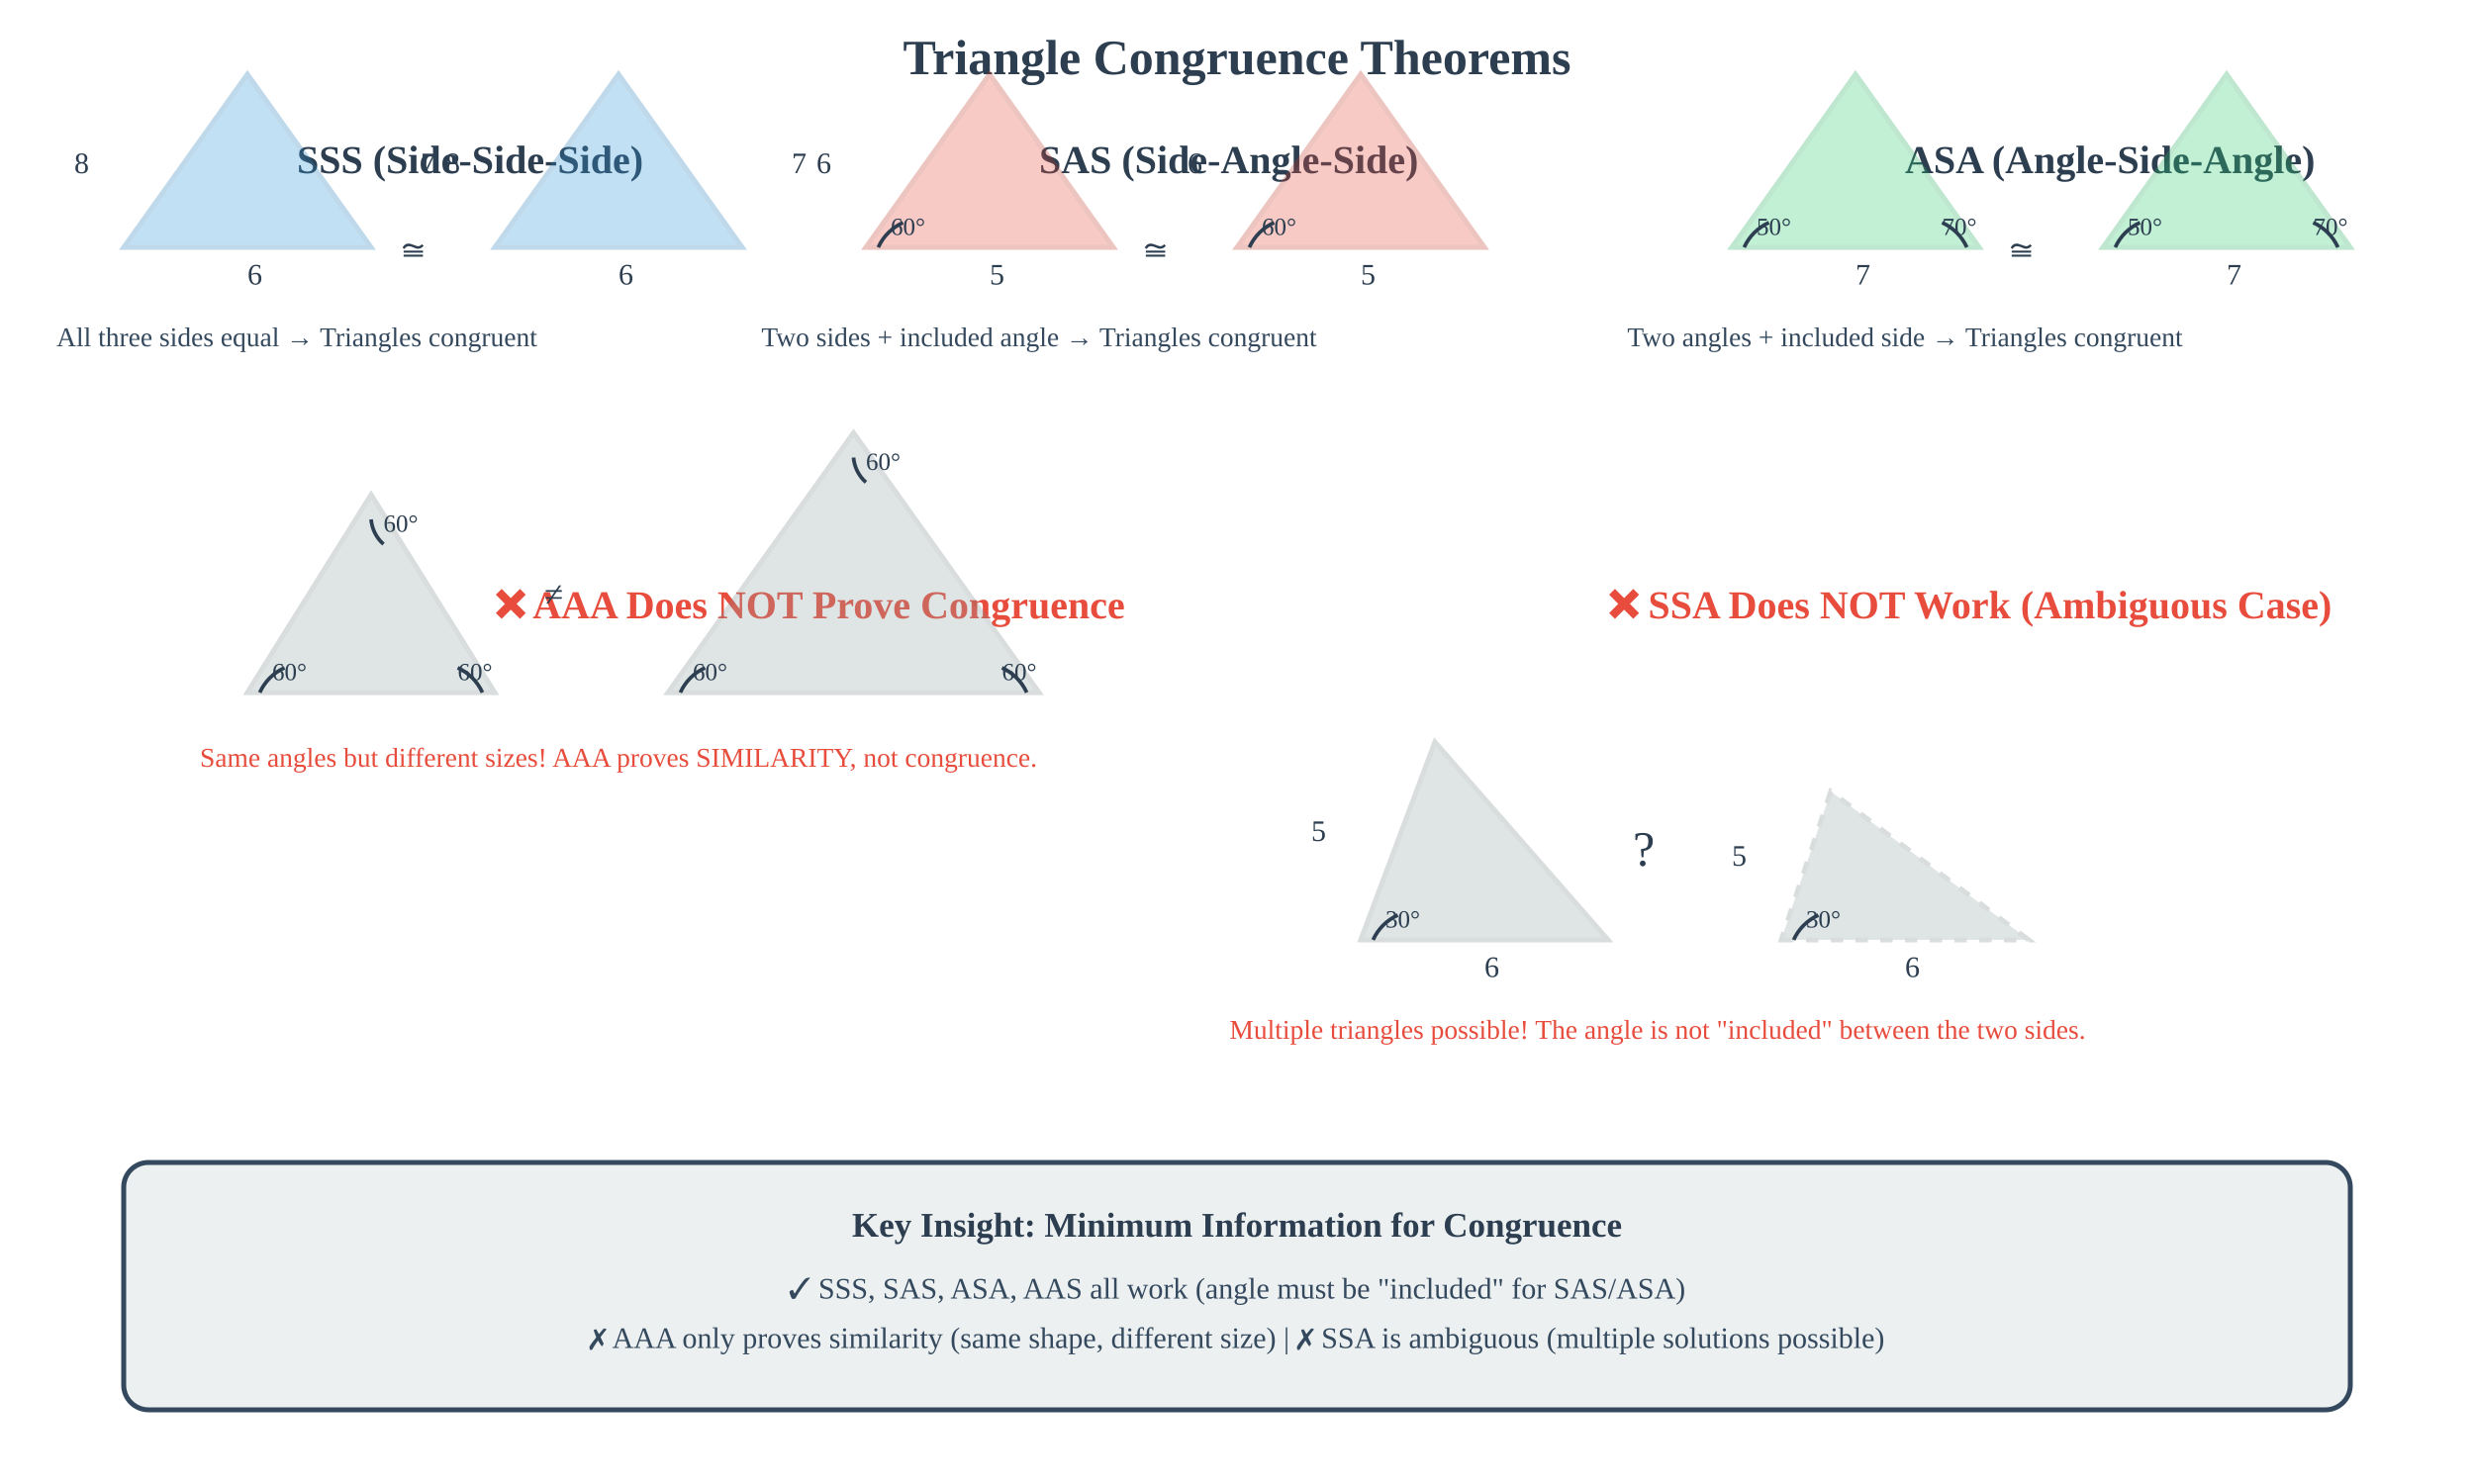
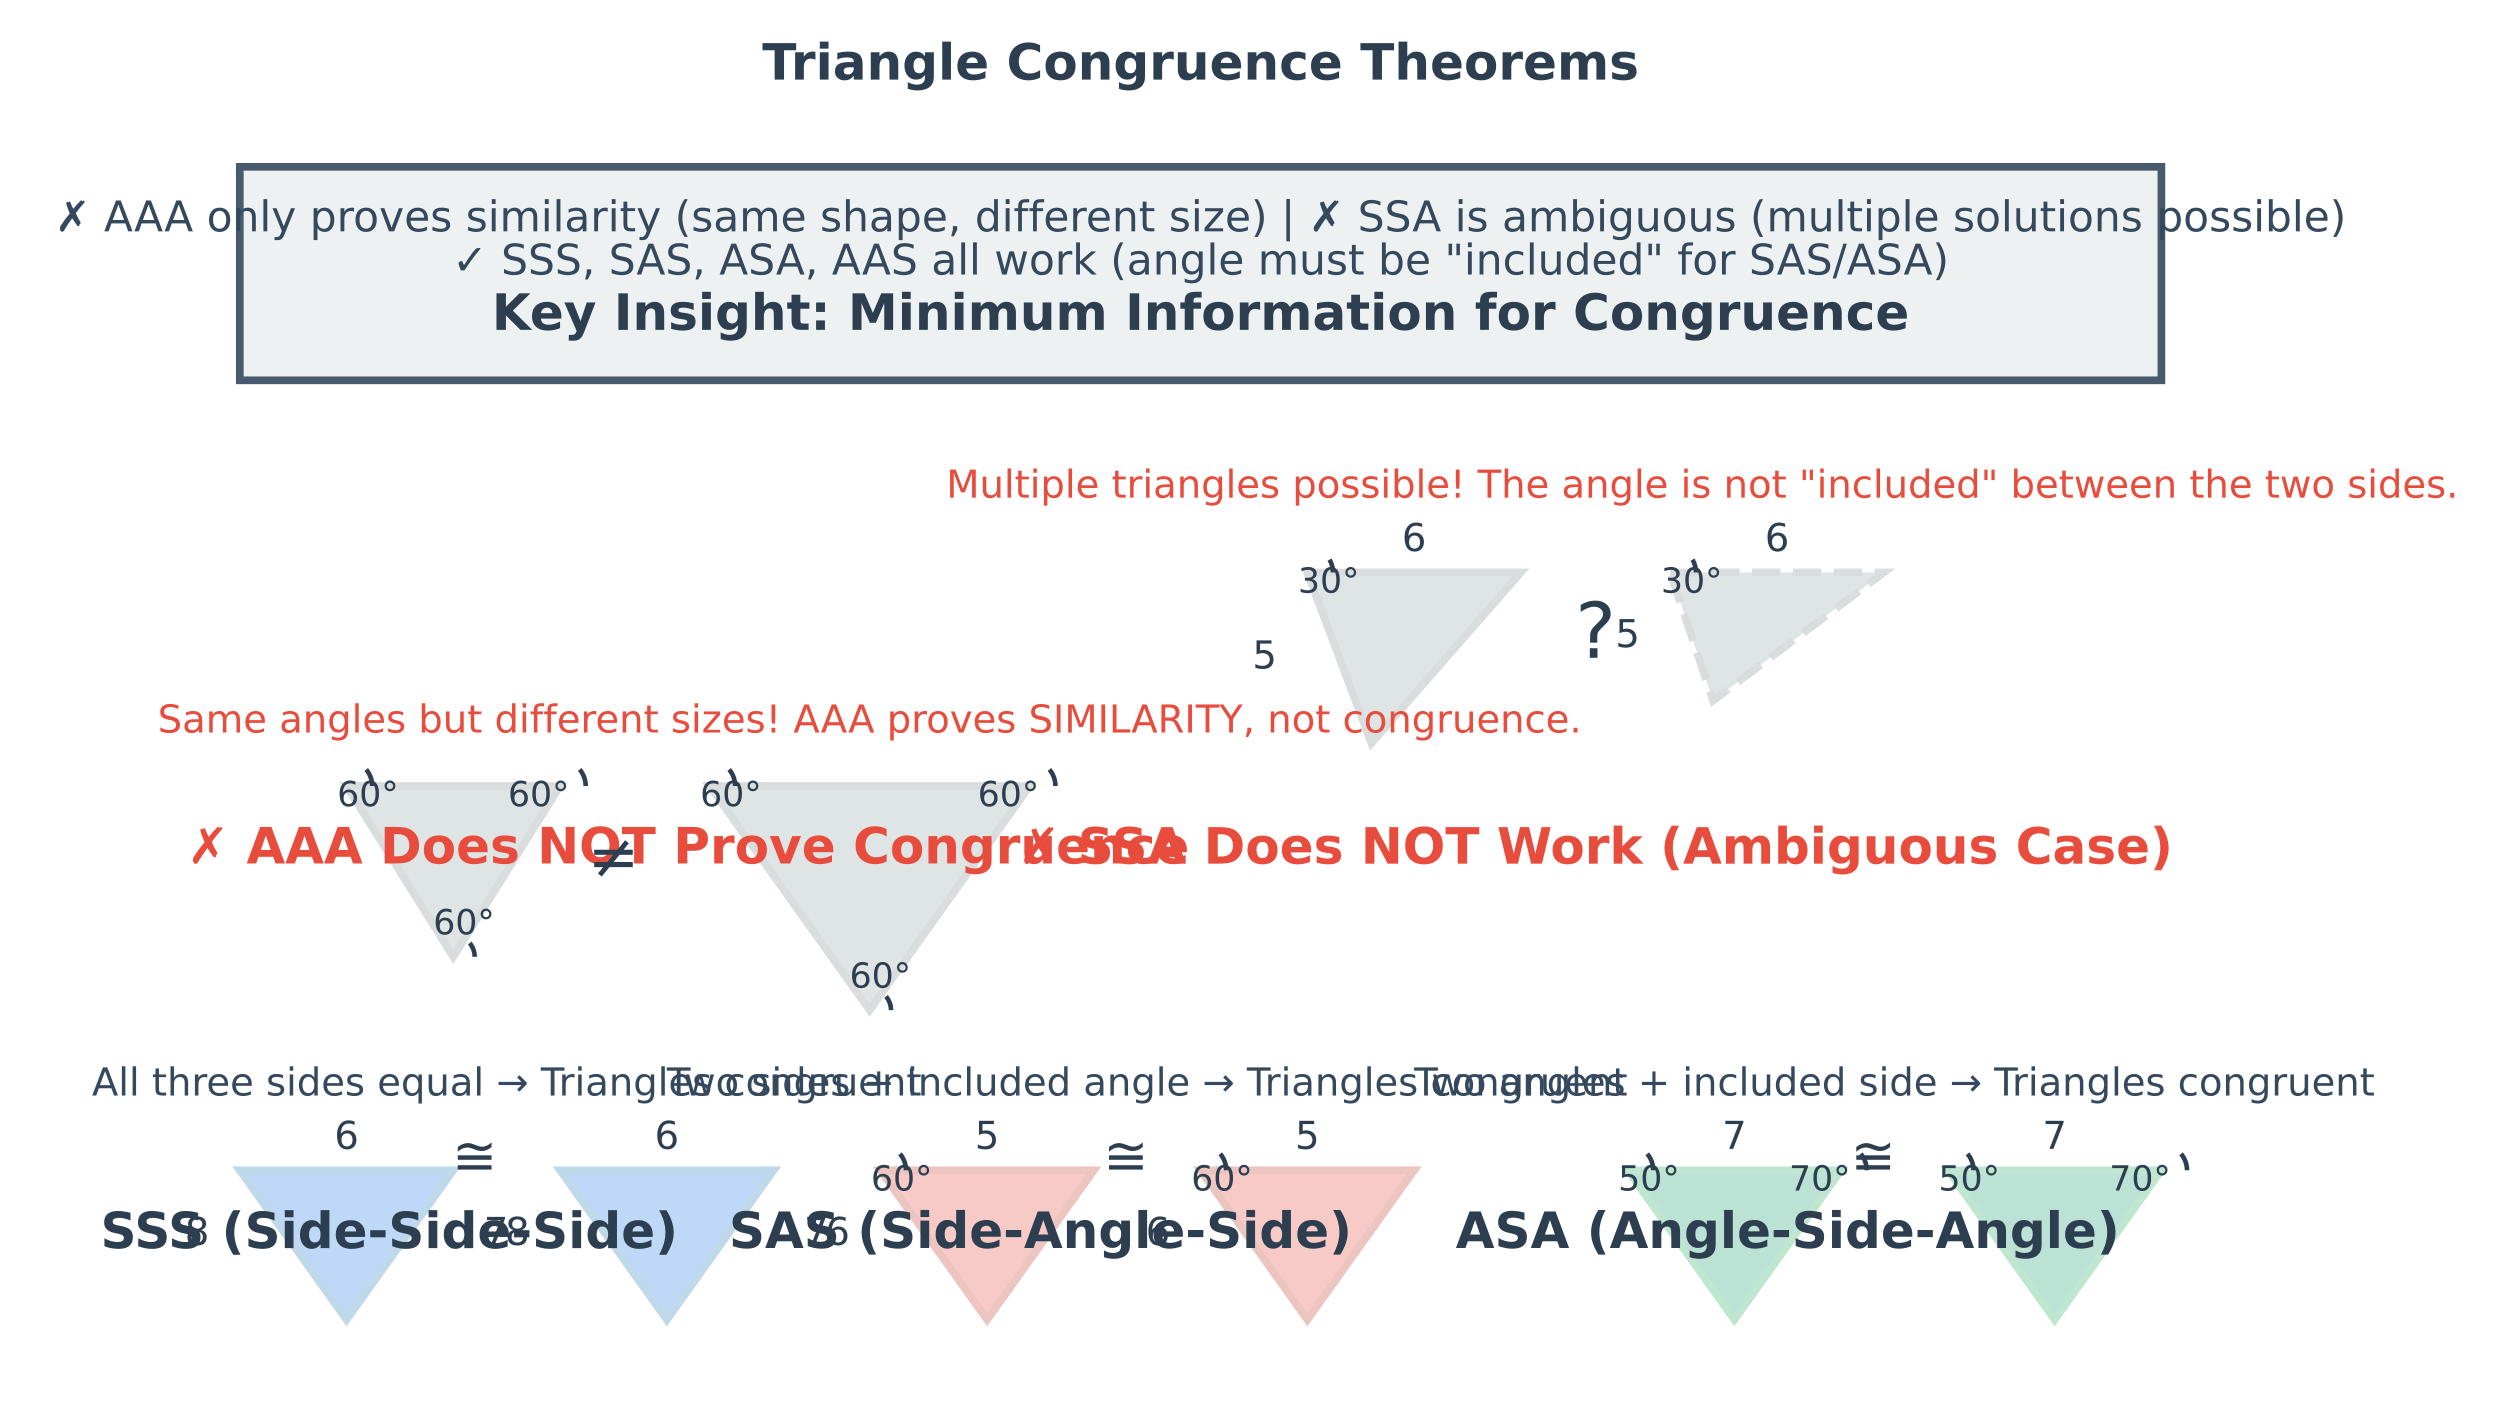
- <svg xmlns="http://www.w3.org/2000/svg" viewBox="0 0 1000 600" width="1000" height="600">
-   <text x="500" y="30" font-size="20" font-weight="bold" text-anchor="middle" fill="#2c3e50">
-     Triangle Congruence Theorems
-   </text>
-   <g id="sss">
-     <text x="120" y="70" font-size="16" font-weight="bold" fill="#2c3e50">SSS (Side-Side-Side)</text>
-     <polygon points="50,100 150,100 100,30" fill="#3498db" opacity="0.3" stroke="#2980b9" stroke-width="2" />
-     <text x="100" y="115" font-size="12" fill="#2c3e50">6</text>
-     <text x="170" y="70" font-size="12" fill="#2c3e50">7</text>
-     <text x="30" y="70" font-size="12" fill="#2c3e50">8</text>
-     <text x="160" y="105" font-size="14" fill="#2c3e50">≅</text>
-     <polygon points="200,100 300,100 250,30" fill="#3498db" opacity="0.3" stroke="#2980b9" stroke-width="2" />
-     <text x="250" y="115" font-size="12" fill="#2c3e50">6</text>
-     <text x="320" y="70" font-size="12" fill="#2c3e50">7</text>
-     <text x="180" y="70" font-size="12" fill="#2c3e50">8</text>
-     <text x="120" y="140" font-size="11" fill="#34495e" text-anchor="middle">
-       All three sides equal → Triangles congruent
-     </text>
+ <svg xmlns="http://www.w3.org/2000/svg" width="649.149pt" height="370.118pt" viewBox="0 0 649.149 370.118" version="1.1">
+   <defs>
+     <style type="text/css">*{stroke-linejoin: round; stroke-linecap: butt}</style>
+   </defs>
+   <g id="figure_1">
+     <g id="patch_1">
+       <path d="M 0 370.118  L 649.149 370.118  L 649.149 0  L 0 0  L 0 370.118  z " style="fill: none" />
+     </g>
+     <g id="axes_1">
+       <g id="patch_2">
+         <path d="M 62.268 303.878  L 117.708 303.878  L 89.988 342.686  z " clip-path="url(#p8b41b54c6f)" style="fill: #2c7be5; opacity: 0.3; stroke: #2980b9; stroke-width: 2; stroke-linejoin: miter" />
+       </g>
+       <g id="patch_3">
+         <path d="M 145.428 303.878  L 200.868 303.878  L 173.148 342.686  z " clip-path="url(#p8b41b54c6f)" style="fill: #2c7be5; opacity: 0.3; stroke: #2980b9; stroke-width: 2; stroke-linejoin: miter" />
+       </g>
+       <g id="patch_4">
+         <path d="M 228.588 303.878  L 284.028 303.878  L 256.308 342.686  z " clip-path="url(#p8b41b54c6f)" style="fill: #e74c3c; opacity: 0.3; stroke: #c0392b; stroke-width: 2; stroke-linejoin: miter" />
+       </g>
+       <g id="patch_5">
+         <path d="M 235.241 303.878  C 235.241 303.102 235.105 302.332 234.84 301.603  C 234.574 300.873 234.183 300.196 233.684 299.602  " clip-path="url(#p8b41b54c6f)" style="fill: none; stroke: #2c3e50; stroke-width: 1.2; stroke-linejoin: miter" />
+       </g>
+       <g id="patch_6">
+         <path d="M 311.748 303.878  L 367.188 303.878  L 339.468 342.686  z " clip-path="url(#p8b41b54c6f)" style="fill: #e74c3c; opacity: 0.3; stroke: #c0392b; stroke-width: 2; stroke-linejoin: miter" />
+       </g>
+       <g id="patch_7">
+         <path d="M 318.401 303.878  C 318.401 303.102 318.265 302.332 318 301.603  C 317.734 300.873 317.343 300.196 316.844 299.602  " clip-path="url(#p8b41b54c6f)" style="fill: none; stroke: #2c3e50; stroke-width: 1.2; stroke-linejoin: miter" />
+       </g>
+       <g id="patch_8">
+         <path d="M 422.628 303.878  L 478.068 303.878  L 450.348 342.686  z " clip-path="url(#p8b41b54c6f)" style="fill: #1a9e6e; opacity: 0.3; stroke: #27ae60; stroke-width: 2; stroke-linejoin: miter" />
+       </g>
+       <g id="patch_9">
+         <path d="M 429.281 303.878  C 429.281 303.102 429.145 302.332 428.88 301.603  C 428.614 300.873 428.223 300.196 427.724 299.602  " clip-path="url(#p8b41b54c6f)" style="fill: none; stroke: #2c3e50; stroke-width: 1.2; stroke-linejoin: miter" />
+       </g>
+       <g id="patch_10">
+         <path d="M 484.721 303.878  C 484.721 303.102 484.585 302.332 484.32 301.603  C 484.054 300.873 483.663 300.196 483.164 299.602  " clip-path="url(#p8b41b54c6f)" style="fill: none; stroke: #2c3e50; stroke-width: 1.2; stroke-linejoin: miter" />
+       </g>
+       <g id="patch_11">
+         <path d="M 505.788 303.878  L 561.228 303.878  L 533.508 342.686  z " clip-path="url(#p8b41b54c6f)" style="fill: #1a9e6e; opacity: 0.3; stroke: #27ae60; stroke-width: 2; stroke-linejoin: miter" />
+       </g>
+       <g id="patch_12">
+         <path d="M 512.441 303.878  C 512.441 303.102 512.305 302.332 512.04 301.603  C 511.774 300.873 511.383 300.196 510.884 299.602  " clip-path="url(#p8b41b54c6f)" style="fill: none; stroke: #2c3e50; stroke-width: 1.2; stroke-linejoin: miter" />
+       </g>
+       <g id="patch_13">
+         <path d="M 567.881 303.878  C 567.881 303.102 567.745 302.332 567.48 301.603  C 567.214 300.873 566.823 300.196 566.324 299.602  " clip-path="url(#p8b41b54c6f)" style="fill: none; stroke: #2c3e50; stroke-width: 1.2; stroke-linejoin: miter" />
+       </g>
+       <g id="patch_14">
+         <path d="M 89.988 204.086  L 145.428 204.086  L 117.708 248.438  z " clip-path="url(#p8b41b54c6f)" style="fill: #95a5a6; opacity: 0.3; stroke: #7f8c8d; stroke-width: 2; stroke-linejoin: miter" />
+       </g>
+       <g id="patch_15">
+         <path d="M 96.641 204.086  C 96.641 203.31 96.505 202.54 96.24 201.811  C 95.974 201.081 95.583 200.404 95.084 199.81  " clip-path="url(#p8b41b54c6f)" style="fill: none; stroke: #2c3e50; stroke-width: 1.2; stroke-linejoin: miter" />
+       </g>
+       <g id="patch_16">
+         <path d="M 152.081 204.086  C 152.081 203.31 151.945 202.54 151.68 201.811  C 151.414 201.081 151.023 200.404 150.524 199.81  " clip-path="url(#p8b41b54c6f)" style="fill: none; stroke: #2c3e50; stroke-width: 1.2; stroke-linejoin: miter" />
+       </g>
+       <g id="patch_17">
+         <path d="M 123.252 248.438  C 123.252 247.791 123.139 247.15 122.918 246.542  C 122.696 245.934 122.371 245.37 121.955 244.874  " clip-path="url(#p8b41b54c6f)" style="fill: none; stroke: #2c3e50; stroke-width: 1.2; stroke-linejoin: miter" />
+       </g>
+       <g id="patch_18">
+         <path d="M 184.236 204.086  L 267.396 204.086  L 225.816 262.298  z " clip-path="url(#p8b41b54c6f)" style="fill: #95a5a6; opacity: 0.3; stroke: #7f8c8d; stroke-width: 2; stroke-linejoin: miter" />
+       </g>
+       <g id="patch_19">
+         <path d="M 190.889 204.086  C 190.889 203.31 190.753 202.54 190.488 201.811  C 190.222 201.081 189.831 200.404 189.332 199.81  " clip-path="url(#p8b41b54c6f)" style="fill: none; stroke: #2c3e50; stroke-width: 1.2; stroke-linejoin: miter" />
+       </g>
+       <g id="patch_20">
+         <path d="M 274.049 204.086  C 274.049 203.31 273.913 202.54 273.648 201.811  C 273.382 201.081 272.991 200.404 272.492 199.81  " clip-path="url(#p8b41b54c6f)" style="fill: none; stroke: #2c3e50; stroke-width: 1.2; stroke-linejoin: miter" />
+       </g>
+       <g id="patch_21">
+         <path d="M 231.36 262.298  C 231.36 261.651 231.247 261.01 231.026 260.402  C 230.804 259.794 230.479 259.23 230.063 258.734  " clip-path="url(#p8b41b54c6f)" style="fill: none; stroke: #2c3e50; stroke-width: 1.2; stroke-linejoin: miter" />
+       </g>
+       <g id="patch_22">
+         <path d="M 339.468 148.646  L 394.908 148.646  L 356.1 192.998  z " clip-path="url(#p8b41b54c6f)" style="fill: #95a5a6; opacity: 0.3; stroke: #7f8c8d; stroke-width: 2; stroke-linejoin: miter" />
+       </g>
+       <g id="patch_23">
+         <path d="M 346.121 148.646  C 346.121 148.065 346.045 147.486 345.894 146.924  C 345.744 146.363 345.52 145.823 345.229 145.32  " clip-path="url(#p8b41b54c6f)" style="fill: none; stroke: #2c3e50; stroke-width: 1.2; stroke-linejoin: miter" />
+       </g>
+       <g id="patch_24">
+         <path d="M 433.716 148.646  L 489.156 148.646  L 444.804 181.91  z " clip-path="url(#p8b41b54c6f)" style="fill: #95a5a6; opacity: 0.3; stroke-dasharray: 7.4,3.2; stroke-dashoffset: 0; stroke: #7f8c8d; stroke-width: 2; stroke-linejoin: miter" />
+       </g>
+       <g id="patch_25">
+         <path d="M 440.369 148.646  C 440.369 148.065 440.293 147.486 440.142 146.924  C 439.992 146.363 439.768 145.823 439.477 145.32  " clip-path="url(#p8b41b54c6f)" style="fill: none; stroke: #2c3e50; stroke-width: 1.2; stroke-linejoin: miter" />
+       </g>
+       <g id="patch_26">
+         <path d="M 62.268 98.75  L 561.228 98.75  L 561.228 43.31  L 62.268 43.31  z " clip-path="url(#p8b41b54c6f)" style="fill: #ecf0f1; opacity: 0.9; stroke: #34495e; stroke-width: 2; stroke-linejoin: miter" />
+       </g>
+       <g id="text_1">
+         <text style="fill: #2c3e50; font: 700 13px 'DejaVu Sans', 'Bitstream Vera Sans', 'Computer Modern Sans Serif', 'Lucida Grande', 'Verdana', 'Geneva', 'Lucid', 'Arial', 'Helvetica', 'Avant Garde', sans-serif; text-anchor: middle" x="101.076" y="324.097" transform="rotate(-0 101.076 324.0972)">SSS (Side-Side-Side)</text>
+       </g>
+       <g id="text_2">
+         <text style="fill: #2c3e50; font: 10px 'DejaVu Sans', 'Bitstream Vera Sans', 'Computer Modern Sans Serif', 'Lucida Grande', 'Verdana', 'Geneva', 'Lucid', 'Arial', 'Helvetica', 'Avant Garde', sans-serif; text-anchor: middle" x="89.988" y="298.321" transform="rotate(-0 89.98797 298.3213)">6</text>
+       </g>
+       <g id="text_3">
+         <text style="fill: #2c3e50; font: 10px 'DejaVu Sans', 'Bitstream Vera Sans', 'Computer Modern Sans Serif', 'Lucida Grande', 'Verdana', 'Geneva', 'Lucid', 'Arial', 'Helvetica', 'Avant Garde', sans-serif; text-anchor: middle" x="128.796" y="323.269" transform="rotate(-0 128.796 323.2693)">7</text>
+       </g>
+       <g id="text_4">
+         <text style="fill: #2c3e50; font: 10px 'DejaVu Sans', 'Bitstream Vera Sans', 'Computer Modern Sans Serif', 'Lucida Grande', 'Verdana', 'Geneva', 'Lucid', 'Arial', 'Helvetica', 'Avant Garde', sans-serif; text-anchor: middle" x="51.18" y="323.269" transform="rotate(-0 51.17997 323.2693)">8</text>
+       </g>
+       <g id="text_5">
+         <text style="fill: #2c3e50; font: 14px 'DejaVu Sans', 'Bitstream Vera Sans', 'Computer Modern Sans Serif', 'Lucida Grande', 'Verdana', 'Geneva', 'Lucid', 'Arial', 'Helvetica', 'Avant Garde', sans-serif; text-anchor: middle" x="123.252" y="304.969" transform="rotate(-0 123.252 304.9691)">≅</text>
+       </g>
+       <g id="text_6">
+         <text style="fill: #2c3e50; font: 10px 'DejaVu Sans', 'Bitstream Vera Sans', 'Computer Modern Sans Serif', 'Lucida Grande', 'Verdana', 'Geneva', 'Lucid', 'Arial', 'Helvetica', 'Avant Garde', sans-serif; text-anchor: middle" x="173.148" y="298.321" transform="rotate(-0 173.148 298.3213)">6</text>
+       </g>
+       <g id="text_7">
+         <text style="fill: #2c3e50; font: 10px 'DejaVu Sans', 'Bitstream Vera Sans', 'Computer Modern Sans Serif', 'Lucida Grande', 'Verdana', 'Geneva', 'Lucid', 'Arial', 'Helvetica', 'Avant Garde', sans-serif; text-anchor: middle" x="211.956" y="323.269" transform="rotate(-0 211.956 323.2693)">7</text>
+       </g>
+       <g id="text_8">
+         <text style="fill: #2c3e50; font: 10px 'DejaVu Sans', 'Bitstream Vera Sans', 'Computer Modern Sans Serif', 'Lucida Grande', 'Verdana', 'Geneva', 'Lucid', 'Arial', 'Helvetica', 'Avant Garde', sans-serif; text-anchor: middle" x="134.34" y="323.269" transform="rotate(-0 134.34 323.2693)">8</text>
+       </g>
+       <g id="text_9">
+         <text style="fill: #34495e; font: 10px 'DejaVu Sans', 'Bitstream Vera Sans', 'Computer Modern Sans Serif', 'Lucida Grande', 'Verdana', 'Geneva', 'Lucid', 'Arial', 'Helvetica', 'Avant Garde', sans-serif; text-anchor: middle" x="131.568" y="284.461" transform="rotate(-0 131.568 284.4613)">All three sides equal → Triangles congruent</text>
+       </g>
+       <g id="text_10">
+         <text style="fill: #2c3e50; font: 700 13px 'DejaVu Sans', 'Bitstream Vera Sans', 'Computer Modern Sans Serif', 'Lucida Grande', 'Verdana', 'Geneva', 'Lucid', 'Arial', 'Helvetica', 'Avant Garde', sans-serif; text-anchor: middle" x="270.168" y="324.046" transform="rotate(-0 270.168 324.0464)">SAS (Side-Angle-Side)</text>
+       </g>
+       <g id="text_11">
+         <text style="fill: #2c3e50; font: 10px 'DejaVu Sans', 'Bitstream Vera Sans', 'Computer Modern Sans Serif', 'Lucida Grande', 'Verdana', 'Geneva', 'Lucid', 'Arial', 'Helvetica', 'Avant Garde', sans-serif; text-anchor: middle" x="256.308" y="298.321" transform="rotate(-0 256.308 298.3213)">5</text>
+       </g>
+       <g id="text_12">
+         <text style="fill: #2c3e50; font: 10px 'DejaVu Sans', 'Bitstream Vera Sans', 'Computer Modern Sans Serif', 'Lucida Grande', 'Verdana', 'Geneva', 'Lucid', 'Arial', 'Helvetica', 'Avant Garde', sans-serif; text-anchor: middle" x="217.5" y="323.269" transform="rotate(-0 217.5 323.2693)">6</text>
+       </g>
+       <g id="text_13">
+         <text style="fill: #2c3e50; font: 9px 'DejaVu Sans', 'Bitstream Vera Sans', 'Computer Modern Sans Serif', 'Lucida Grande', 'Verdana', 'Geneva', 'Lucid', 'Arial', 'Helvetica', 'Avant Garde', sans-serif; text-anchor: middle" x="234.132" y="309.133" transform="rotate(-0 234.132 309.1334)">60°</text>
+       </g>
+       <g id="text_14">
+         <text style="fill: #2c3e50; font: 14px 'DejaVu Sans', 'Bitstream Vera Sans', 'Computer Modern Sans Serif', 'Lucida Grande', 'Verdana', 'Geneva', 'Lucid', 'Arial', 'Helvetica', 'Avant Garde', sans-serif; text-anchor: middle" x="292.344" y="304.969" transform="rotate(-0 292.344 304.9691)">≅</text>
+       </g>
+       <g id="text_15">
+         <text style="fill: #2c3e50; font: 10px 'DejaVu Sans', 'Bitstream Vera Sans', 'Computer Modern Sans Serif', 'Lucida Grande', 'Verdana', 'Geneva', 'Lucid', 'Arial', 'Helvetica', 'Avant Garde', sans-serif; text-anchor: middle" x="339.468" y="298.321" transform="rotate(-0 339.468 298.3213)">5</text>
+       </g>
+       <g id="text_16">
+         <text style="fill: #2c3e50; font: 10px 'DejaVu Sans', 'Bitstream Vera Sans', 'Computer Modern Sans Serif', 'Lucida Grande', 'Verdana', 'Geneva', 'Lucid', 'Arial', 'Helvetica', 'Avant Garde', sans-serif; text-anchor: middle" x="300.66" y="323.269" transform="rotate(-0 300.66 323.2693)">6</text>
+       </g>
+       <g id="text_17">
+         <text style="fill: #2c3e50; font: 9px 'DejaVu Sans', 'Bitstream Vera Sans', 'Computer Modern Sans Serif', 'Lucida Grande', 'Verdana', 'Geneva', 'Lucid', 'Arial', 'Helvetica', 'Avant Garde', sans-serif; text-anchor: middle" x="317.292" y="309.133" transform="rotate(-0 317.292 309.1334)">60°</text>
+       </g>
+       <g id="text_18">
+         <text style="fill: #34495e; font: 10px 'DejaVu Sans', 'Bitstream Vera Sans', 'Computer Modern Sans Serif', 'Lucida Grande', 'Verdana', 'Geneva', 'Lucid', 'Arial', 'Helvetica', 'Avant Garde', sans-serif; text-anchor: middle" x="297.888" y="284.461" transform="rotate(-0 297.888 284.4613)">Two sides + included angle → Triangles congruent</text>
+       </g>
+       <g id="text_19">
+         <text style="fill: #2c3e50; font: 700 13px 'DejaVu Sans', 'Bitstream Vera Sans', 'Computer Modern Sans Serif', 'Lucida Grande', 'Verdana', 'Geneva', 'Lucid', 'Arial', 'Helvetica', 'Avant Garde', sans-serif; text-anchor: middle" x="464.208" y="324.046" transform="rotate(-0 464.208 324.0464)">ASA (Angle-Side-Angle)</text>
+       </g>
+       <g id="text_20">
+         <text style="fill: #2c3e50; font: 10px 'DejaVu Sans', 'Bitstream Vera Sans', 'Computer Modern Sans Serif', 'Lucida Grande', 'Verdana', 'Geneva', 'Lucid', 'Arial', 'Helvetica', 'Avant Garde', sans-serif; text-anchor: middle" x="450.348" y="298.321" transform="rotate(-0 450.348 298.3213)">7</text>
+       </g>
+       <g id="text_21">
+         <text style="fill: #2c3e50; font: 9px 'DejaVu Sans', 'Bitstream Vera Sans', 'Computer Modern Sans Serif', 'Lucida Grande', 'Verdana', 'Geneva', 'Lucid', 'Arial', 'Helvetica', 'Avant Garde', sans-serif; text-anchor: middle" x="428.172" y="309.133" transform="rotate(-0 428.172 309.1334)">50°</text>
+       </g>
+       <g id="text_22">
+         <text style="fill: #2c3e50; font: 9px 'DejaVu Sans', 'Bitstream Vera Sans', 'Computer Modern Sans Serif', 'Lucida Grande', 'Verdana', 'Geneva', 'Lucid', 'Arial', 'Helvetica', 'Avant Garde', sans-serif; text-anchor: middle" x="472.524" y="309.133" transform="rotate(-0 472.524 309.1334)">70°</text>
+       </g>
+       <g id="text_23">
+         <text style="fill: #2c3e50; font: 14px 'DejaVu Sans', 'Bitstream Vera Sans', 'Computer Modern Sans Serif', 'Lucida Grande', 'Verdana', 'Geneva', 'Lucid', 'Arial', 'Helvetica', 'Avant Garde', sans-serif; text-anchor: middle" x="486.384" y="304.969" transform="rotate(-0 486.384 304.9691)">≅</text>
+       </g>
+       <g id="text_24">
+         <text style="fill: #2c3e50; font: 10px 'DejaVu Sans', 'Bitstream Vera Sans', 'Computer Modern Sans Serif', 'Lucida Grande', 'Verdana', 'Geneva', 'Lucid', 'Arial', 'Helvetica', 'Avant Garde', sans-serif; text-anchor: middle" x="533.508" y="298.321" transform="rotate(-0 533.508 298.3213)">7</text>
+       </g>
+       <g id="text_25">
+         <text style="fill: #2c3e50; font: 9px 'DejaVu Sans', 'Bitstream Vera Sans', 'Computer Modern Sans Serif', 'Lucida Grande', 'Verdana', 'Geneva', 'Lucid', 'Arial', 'Helvetica', 'Avant Garde', sans-serif; text-anchor: middle" x="511.332" y="309.133" transform="rotate(-0 511.332 309.1334)">50°</text>
+       </g>
+       <g id="text_26">
+         <text style="fill: #2c3e50; font: 9px 'DejaVu Sans', 'Bitstream Vera Sans', 'Computer Modern Sans Serif', 'Lucida Grande', 'Verdana', 'Geneva', 'Lucid', 'Arial', 'Helvetica', 'Avant Garde', sans-serif; text-anchor: middle" x="555.684" y="309.133" transform="rotate(-0 555.684 309.1334)">70°</text>
+       </g>
+       <g id="text_27">
+         <text style="fill: #34495e; font: 10px 'DejaVu Sans', 'Bitstream Vera Sans', 'Computer Modern Sans Serif', 'Lucida Grande', 'Verdana', 'Geneva', 'Lucid', 'Arial', 'Helvetica', 'Avant Garde', sans-serif; text-anchor: middle" x="491.928" y="284.461" transform="rotate(-0 491.928 284.4613)">Two angles + included side → Triangles congruent</text>
+       </g>
+       <g id="text_28">
+         <text style="fill: #e74c3c; font: 700 13px 'DejaVu Sans', 'Bitstream Vera Sans', 'Computer Modern Sans Serif', 'Lucida Grande', 'Verdana', 'Geneva', 'Lucid', 'Arial', 'Helvetica', 'Avant Garde', sans-serif; text-anchor: middle" x="178.692" y="224.204" transform="rotate(-0 178.692 224.2036)">✗ AAA Does NOT Prove Congruence</text>
+       </g>
+       <g id="text_29">
+         <text style="fill: #2c3e50; font: 9px 'DejaVu Sans', 'Bitstream Vera Sans', 'Computer Modern Sans Serif', 'Lucida Grande', 'Verdana', 'Geneva', 'Lucid', 'Arial', 'Helvetica', 'Avant Garde', sans-serif; text-anchor: middle" x="95.532" y="209.341" transform="rotate(-0 95.53197 209.3414)">60°</text>
+       </g>
+       <g id="text_30">
+         <text style="fill: #2c3e50; font: 9px 'DejaVu Sans', 'Bitstream Vera Sans', 'Computer Modern Sans Serif', 'Lucida Grande', 'Verdana', 'Geneva', 'Lucid', 'Arial', 'Helvetica', 'Avant Garde', sans-serif; text-anchor: middle" x="139.884" y="209.341" transform="rotate(-0 139.884 209.3414)">60°</text>
+       </g>
+       <g id="text_31">
+         <text style="fill: #2c3e50; font: 9px 'DejaVu Sans', 'Bitstream Vera Sans', 'Computer Modern Sans Serif', 'Lucida Grande', 'Verdana', 'Geneva', 'Lucid', 'Arial', 'Helvetica', 'Avant Garde', sans-serif; text-anchor: middle" x="120.48" y="242.605" transform="rotate(-0 120.48 242.6054)">60°</text>
+       </g>
+       <g id="text_32">
+         <text style="fill: #2c3e50; font: 16px 'DejaVu Sans', 'Bitstream Vera Sans', 'Computer Modern Sans Serif', 'Lucida Grande', 'Verdana', 'Geneva', 'Lucid', 'Arial', 'Helvetica', 'Avant Garde', sans-serif; text-anchor: middle" x="159.288" y="227.905" transform="rotate(-0 159.288 227.905)">≠</text>
+       </g>
+       <g id="text_33">
+         <text style="fill: #2c3e50; font: 9px 'DejaVu Sans', 'Bitstream Vera Sans', 'Computer Modern Sans Serif', 'Lucida Grande', 'Verdana', 'Geneva', 'Lucid', 'Arial', 'Helvetica', 'Avant Garde', sans-serif; text-anchor: middle" x="189.78" y="209.341" transform="rotate(-0 189.78 209.3414)">60°</text>
+       </g>
+       <g id="text_34">
+         <text style="fill: #2c3e50; font: 9px 'DejaVu Sans', 'Bitstream Vera Sans', 'Computer Modern Sans Serif', 'Lucida Grande', 'Verdana', 'Geneva', 'Lucid', 'Arial', 'Helvetica', 'Avant Garde', sans-serif; text-anchor: middle" x="261.852" y="209.341" transform="rotate(-0 261.852 209.3414)">60°</text>
+       </g>
+       <g id="text_35">
+         <text style="fill: #2c3e50; font: 9px 'DejaVu Sans', 'Bitstream Vera Sans', 'Computer Modern Sans Serif', 'Lucida Grande', 'Verdana', 'Geneva', 'Lucid', 'Arial', 'Helvetica', 'Avant Garde', sans-serif; text-anchor: middle" x="228.588" y="256.465" transform="rotate(-0 228.588 256.4654)">60°</text>
+       </g>
+       <g id="text_36">
+         <text style="fill: #e74c3c; font: 10px 'DejaVu Sans', 'Bitstream Vera Sans', 'Computer Modern Sans Serif', 'Lucida Grande', 'Verdana', 'Geneva', 'Lucid', 'Arial', 'Helvetica', 'Avant Garde', sans-serif; text-anchor: middle" x="225.816" y="190.213" transform="rotate(-0 225.816 190.2133)">Same angles but different sizes! AAA proves SIMILARITY, not congruence.</text>
+       </g>
+       <g id="text_37">
+         <text style="fill: #e74c3c; font: 700 13px 'DejaVu Sans', 'Bitstream Vera Sans', 'Computer Modern Sans Serif', 'Lucida Grande', 'Verdana', 'Geneva', 'Lucid', 'Arial', 'Helvetica', 'Avant Garde', sans-serif; text-anchor: middle" x="414.312" y="224.254" transform="rotate(-0 414.312 224.2544)">✗ SSA Does NOT Work (Ambiguous Case)</text>
+       </g>
+       <g id="text_38">
+         <text style="fill: #2c3e50; font: 10px 'DejaVu Sans', 'Bitstream Vera Sans', 'Computer Modern Sans Serif', 'Lucida Grande', 'Verdana', 'Geneva', 'Lucid', 'Arial', 'Helvetica', 'Avant Garde', sans-serif; text-anchor: middle" x="367.188" y="143.089" transform="rotate(-0 367.188 143.0893)">6</text>
+       </g>
+       <g id="text_39">
+         <text style="fill: #2c3e50; font: 10px 'DejaVu Sans', 'Bitstream Vera Sans', 'Computer Modern Sans Serif', 'Lucida Grande', 'Verdana', 'Geneva', 'Lucid', 'Arial', 'Helvetica', 'Avant Garde', sans-serif; text-anchor: middle" x="328.38" y="173.581" transform="rotate(-0 328.38 173.5813)">5</text>
+       </g>
+       <g id="text_40">
+         <text style="fill: #2c3e50; font: 9px 'DejaVu Sans', 'Bitstream Vera Sans', 'Computer Modern Sans Serif', 'Lucida Grande', 'Verdana', 'Geneva', 'Lucid', 'Arial', 'Helvetica', 'Avant Garde', sans-serif; text-anchor: middle" x="345.012" y="153.901" transform="rotate(-0 345.012 153.9014)">30°</text>
+       </g>
+       <g id="text_41">
+         <text style="fill: #2c3e50; font: 20px 'DejaVu Sans', 'Bitstream Vera Sans', 'Computer Modern Sans Serif', 'Lucida Grande', 'Verdana', 'Geneva', 'Lucid', 'Arial', 'Helvetica', 'Avant Garde', sans-serif; text-anchor: middle" x="414.312" y="170.797" transform="rotate(-0 414.312 170.7967)">?</text>
+       </g>
+       <g id="text_42">
+         <text style="fill: #2c3e50; font: 10px 'DejaVu Sans', 'Bitstream Vera Sans', 'Computer Modern Sans Serif', 'Lucida Grande', 'Verdana', 'Geneva', 'Lucid', 'Arial', 'Helvetica', 'Avant Garde', sans-serif; text-anchor: middle" x="461.436" y="143.089" transform="rotate(-0 461.436 143.0893)">6</text>
+       </g>
+       <g id="text_43">
+         <text style="fill: #2c3e50; font: 10px 'DejaVu Sans', 'Bitstream Vera Sans', 'Computer Modern Sans Serif', 'Lucida Grande', 'Verdana', 'Geneva', 'Lucid', 'Arial', 'Helvetica', 'Avant Garde', sans-serif; text-anchor: middle" x="422.628" y="168.037" transform="rotate(-0 422.628 168.0373)">5</text>
+       </g>
+       <g id="text_44">
+         <text style="fill: #2c3e50; font: 9px 'DejaVu Sans', 'Bitstream Vera Sans', 'Computer Modern Sans Serif', 'Lucida Grande', 'Verdana', 'Geneva', 'Lucid', 'Arial', 'Helvetica', 'Avant Garde', sans-serif; text-anchor: middle" x="439.26" y="153.901" transform="rotate(-0 439.26 153.9014)">30°</text>
+       </g>
+       <g id="text_45">
+         <text style="fill: #e74c3c; font: 10px 'DejaVu Sans', 'Bitstream Vera Sans', 'Computer Modern Sans Serif', 'Lucida Grande', 'Verdana', 'Geneva', 'Lucid', 'Arial', 'Helvetica', 'Avant Garde', sans-serif; text-anchor: middle" x="442.032" y="129.229" transform="rotate(-0 442.032 129.2293)">Multiple triangles possible! The angle is not "included" between the two sides.</text>
+       </g>
+       <g id="text_46">
+         <text style="fill: #2c3e50; font: 700 13px 'DejaVu Sans', 'Bitstream Vera Sans', 'Computer Modern Sans Serif', 'Lucida Grande', 'Verdana', 'Geneva', 'Lucid', 'Arial', 'Helvetica', 'Avant Garde', sans-serif; text-anchor: middle" x="311.748" y="85.654" transform="rotate(-0 311.748 85.65438)">Key Insight: Minimum Information for Congruence</text>
+       </g>
+       <g id="text_47">
+         <text style="fill: #34495e; font: 11px 'DejaVu Sans', 'Bitstream Vera Sans', 'Computer Modern Sans Serif', 'Lucida Grande', 'Verdana', 'Geneva', 'Lucid', 'Arial', 'Helvetica', 'Avant Garde', sans-serif; text-anchor: middle" x="311.748" y="71.293" transform="rotate(-0 311.748 71.29328)">✓ SSS, SAS, ASA, AAS all work (angle must be "included" for SAS/ASA)</text>
+       </g>
+       <g id="text_48">
+         <text style="fill: #34495e; font: 11px 'DejaVu Sans', 'Bitstream Vera Sans', 'Computer Modern Sans Serif', 'Lucida Grande', 'Verdana', 'Geneva', 'Lucid', 'Arial', 'Helvetica', 'Avant Garde', sans-serif; text-anchor: middle" x="311.748" y="60.076" transform="rotate(-0 311.748 60.07637)">✗ AAA only proves similarity (same shape, different size)  |  ✗ SSA is ambiguous (multiple solutions possible)</text>
+       </g>
+       <g id="text_49">
+         <text style="fill: #2c3e50; font: 700 13px 'DejaVu Sans', 'Bitstream Vera Sans', 'Computer Modern Sans Serif', 'Lucida Grande', 'Verdana', 'Geneva', 'Lucid', 'Arial', 'Helvetica', 'Avant Garde', sans-serif; text-anchor: middle" x="311.748" y="20.678" transform="rotate(-0 311.748 20.67797)">Triangle Congruence Theorems</text>
+       </g>
+     </g>
  </g>
-   <g id="sas">
-     <text x="420" y="70" font-size="16" font-weight="bold" fill="#2c3e50">SAS (Side-Angle-Side)</text>
-     <polygon points="350,100 450,100 400,30" fill="#e74c3c" opacity="0.3" stroke="#c0392b" stroke-width="2" />
-     <text x="400" y="115" font-size="12" fill="#2c3e50">5</text>
-     <text x="330" y="70" font-size="12" fill="#2c3e50">6</text>
-     <path d="M 355,100 A 20,20 0 0,1 365,90" fill="none" stroke="#2c3e50" stroke-width="1.5" />
-     <text x="360" y="95" font-size="10" fill="#2c3e50">60°</text>
-     <text x="460" y="105" font-size="14" fill="#2c3e50">≅</text>
-     <polygon points="500,100 600,100 550,30" fill="#e74c3c" opacity="0.3" stroke="#c0392b" stroke-width="2" />
-     <text x="550" y="115" font-size="12" fill="#2c3e50">5</text>
-     <text x="480" y="70" font-size="12" fill="#2c3e50">6</text>
-     <path d="M 505,100 A 20,20 0 0,1 515,90" fill="none" stroke="#2c3e50" stroke-width="1.5" />
-     <text x="510" y="95" font-size="10" fill="#2c3e50">60°</text>
-     <text x="420" y="140" font-size="11" fill="#34495e" text-anchor="middle">
-       Two sides + included angle → Triangles congruent
-     </text>
-   </g>
-   <g id="asa">
-     <text x="770" y="70" font-size="16" font-weight="bold" fill="#2c3e50">ASA (Angle-Side-Angle)</text>
-     <polygon points="700,100 800,100 750,30" fill="#2ecc71" opacity="0.3" stroke="#27ae60" stroke-width="2" />
-     <text x="750" y="115" font-size="12" fill="#2c3e50">7</text>
-     <path d="M 705,100 A 20,20 0 0,1 715,90" fill="none" stroke="#2c3e50" stroke-width="1.5" />
-     <text x="710" y="95" font-size="10" fill="#2c3e50">50°</text>
-     <path d="M 795,100 A 20,20 0 0,0 785,90" fill="none" stroke="#2c3e50" stroke-width="1.5" />
-     <text x="785" y="95" font-size="10" fill="#2c3e50">70°</text>
-     <text x="810" y="105" font-size="14" fill="#2c3e50">≅</text>
-     <polygon points="850,100 950,100 900,30" fill="#2ecc71" opacity="0.3" stroke="#27ae60" stroke-width="2" />
-     <text x="900" y="115" font-size="12" fill="#2c3e50">7</text>
-     <path d="M 855,100 A 20,20 0 0,1 865,90" fill="none" stroke="#2c3e50" stroke-width="1.5" />
-     <text x="860" y="95" font-size="10" fill="#2c3e50">50°</text>
-     <path d="M 945,100 A 20,20 0 0,0 935,90" fill="none" stroke="#2c3e50" stroke-width="1.5" />
-     <text x="935" y="95" font-size="10" fill="#2c3e50">70°</text>
-     <text x="770" y="140" font-size="11" fill="#34495e" text-anchor="middle">
-       Two angles + included side → Triangles congruent
-     </text>
-   </g>
-   <g id="aaa-not">
-     <text x="200" y="250" font-size="16" font-weight="bold" fill="#e74c3c">❌ AAA Does NOT Prove Congruence</text>
-     <polygon points="100,280 200,280 150,200" fill="#95a5a6" opacity="0.3" stroke="#7f8c8d" stroke-width="2" />
-     <path d="M 105,280 A 20,20 0 0,1 115,270" fill="none" stroke="#2c3e50" stroke-width="1.5" />
-     <text x="110" y="275" font-size="10" fill="#2c3e50">60°</text>
-     <path d="M 195,280 A 20,20 0 0,0 185,270" fill="none" stroke="#2c3e50" stroke-width="1.5" />
-     <text x="185" y="275" font-size="10" fill="#2c3e50">60°</text>
-     <path d="M 150,210 A 15,15 0 0,0 155,220" fill="none" stroke="#2c3e50" stroke-width="1.5" />
-     <text x="155" y="215" font-size="10" fill="#2c3e50">60°</text>
-     <text x="220" y="245" font-size="14" fill="#2c3e50">≠</text>
-     <polygon points="270,280 420,280 345,175" fill="#95a5a6" opacity="0.3" stroke="#7f8c8d" stroke-width="2" />
-     <path d="M 275,280 A 20,20 0 0,1 285,270" fill="none" stroke="#2c3e50" stroke-width="1.5" />
-     <text x="280" y="275" font-size="10" fill="#2c3e50">60°</text>
-     <path d="M 415,280 A 20,20 0 0,0 405,270" fill="none" stroke="#2c3e50" stroke-width="1.5" />
-     <text x="405" y="275" font-size="10" fill="#2c3e50">60°</text>
-     <path d="M 345,185 A 15,15 0 0,0 350,195" fill="none" stroke="#2c3e50" stroke-width="1.5" />
-     <text x="350" y="190" font-size="10" fill="#2c3e50">60°</text>
-     <text x="250" y="310" font-size="11" fill="#e74c3c" text-anchor="middle">
-       Same angles but different sizes! AAA proves SIMILARITY, not congruence.
-     </text>
-   </g>
-   <g id="ssa-not">
-     <text x="650" y="250" font-size="16" font-weight="bold" fill="#e74c3c">❌ SSA Does NOT Work (Ambiguous Case)</text>
-     <polygon points="550,380 650,380 580,300" fill="#95a5a6" opacity="0.3" stroke="#7f8c8d" stroke-width="2" />
-     <text x="600" y="395" font-size="12" fill="#2c3e50">6</text>
-     <text x="530" y="340" font-size="12" fill="#2c3e50">5</text>
-     <path d="M 555,380 A 20,20 0 0,1 565,370" fill="none" stroke="#2c3e50" stroke-width="1.5" />
-     <text x="560" y="375" font-size="10" fill="#2c3e50">30°</text>
-     <text x="660" y="350" font-size="20" fill="#2c3e50">?</text>
-     <polygon points="720,380 820,380 740,320" fill="#95a5a6" opacity="0.3" stroke="#7f8c8d" stroke-width="2" stroke-dasharray="5,5" />
-     <text x="770" y="395" font-size="12" fill="#2c3e50">6</text>
-     <text x="700" y="350" font-size="12" fill="#2c3e50">5</text>
-     <path d="M 725,380 A 20,20 0 0,1 735,370" fill="none" stroke="#2c3e50" stroke-width="1.5" />
-     <text x="730" y="375" font-size="10" fill="#2c3e50">30°</text>
-     <text x="670" y="420" font-size="11" fill="#e74c3c" text-anchor="middle">
-       Multiple triangles possible! The angle is not "included" between the two sides.
-     </text>
-   </g>
-   <rect x="50" y="470" width="900" height="100" fill="#ecf0f1" stroke="#34495e" stroke-width="2" rx="10" />
-   <text x="500" y="500" font-size="14" font-weight="bold" text-anchor="middle" fill="#2c3e50">
-     Key Insight: Minimum Information for Congruence
-   </text>
-   <text x="500" y="525" font-size="12" text-anchor="middle" fill="#34495e">
-     ✓ SSS, SAS, ASA, AAS all work (angle must be "included" for SAS/ASA)
-   </text>
-   <text x="500" y="545" font-size="12" text-anchor="middle" fill="#34495e">
-     ✗ AAA only proves similarity (same shape, different size) | ✗ SSA is ambiguous (multiple solutions possible)
-   </text>
+   <defs>
+     <clipPath id="p8b41b54c6f">
+       <rect x="34.548" y="26.678" width="554.4" height="332.64" />
+     </clipPath>
+   </defs>
</svg>
